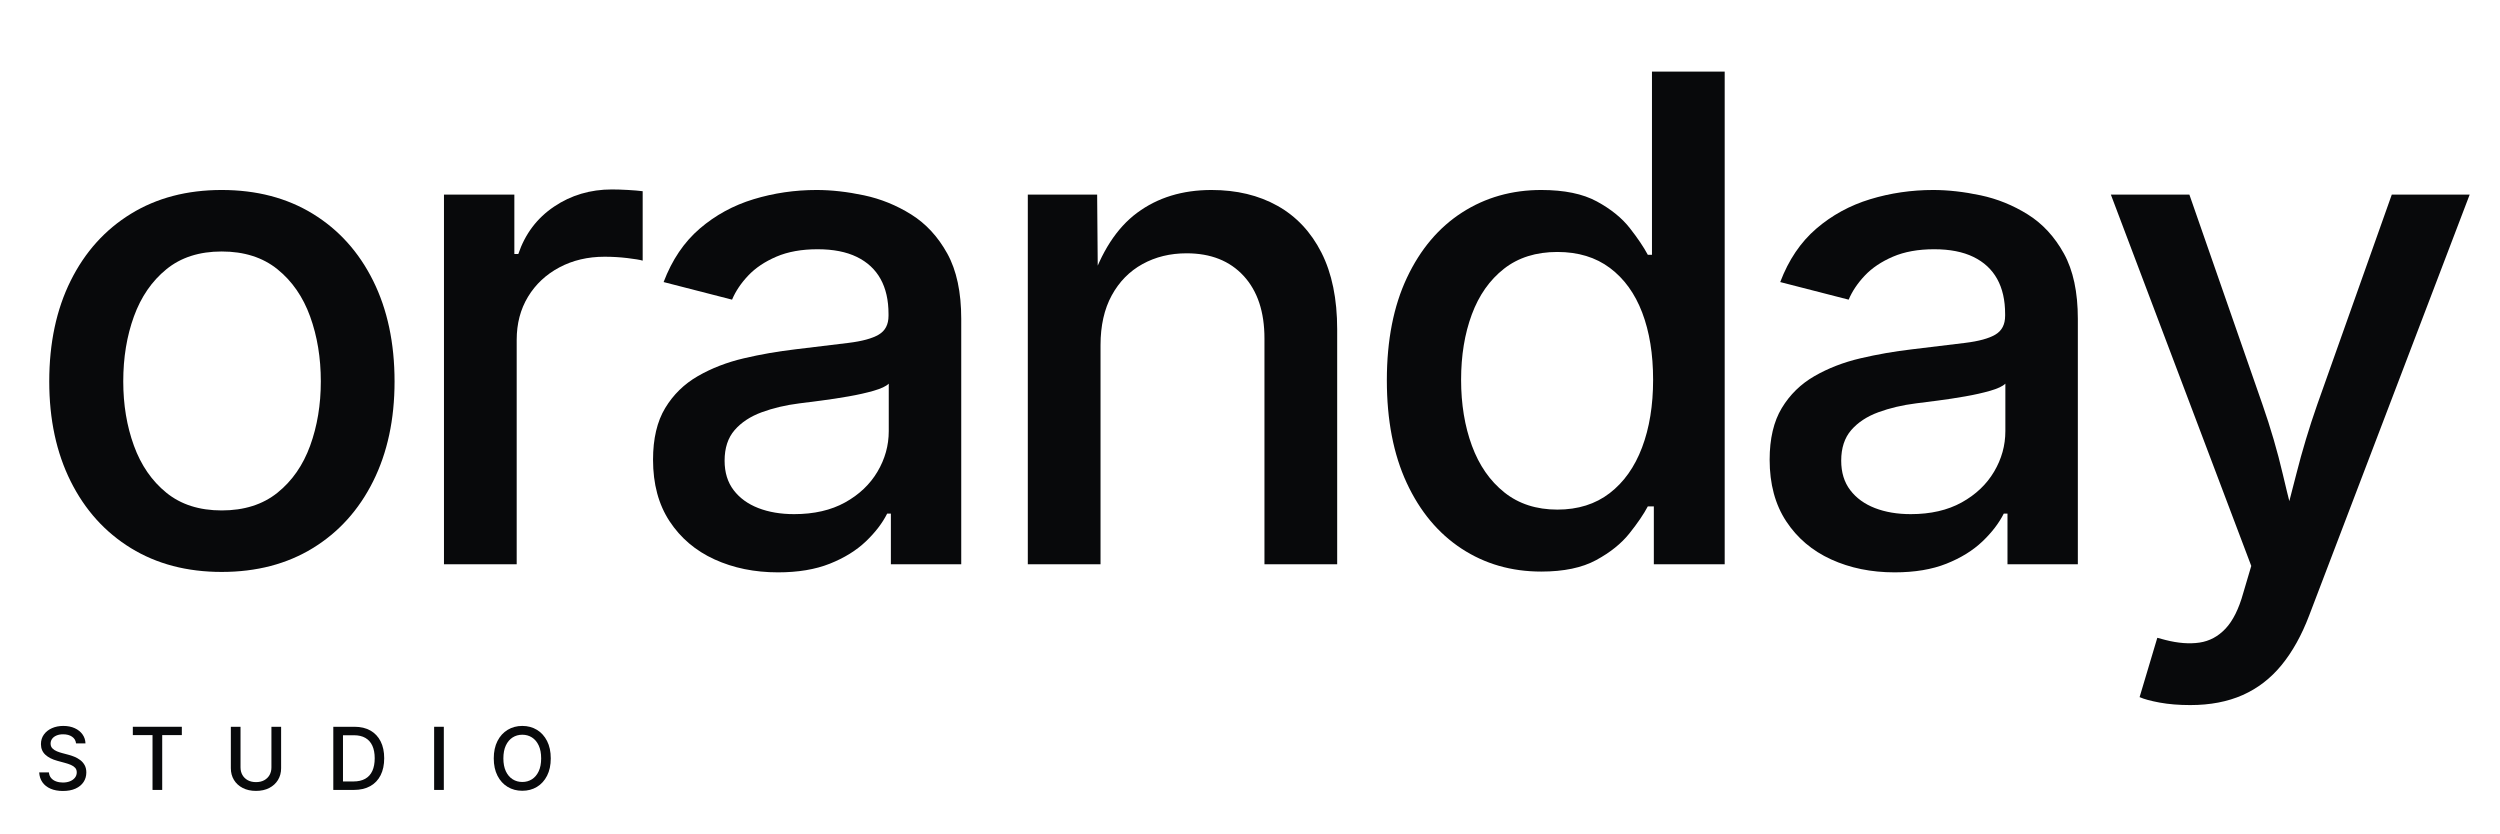
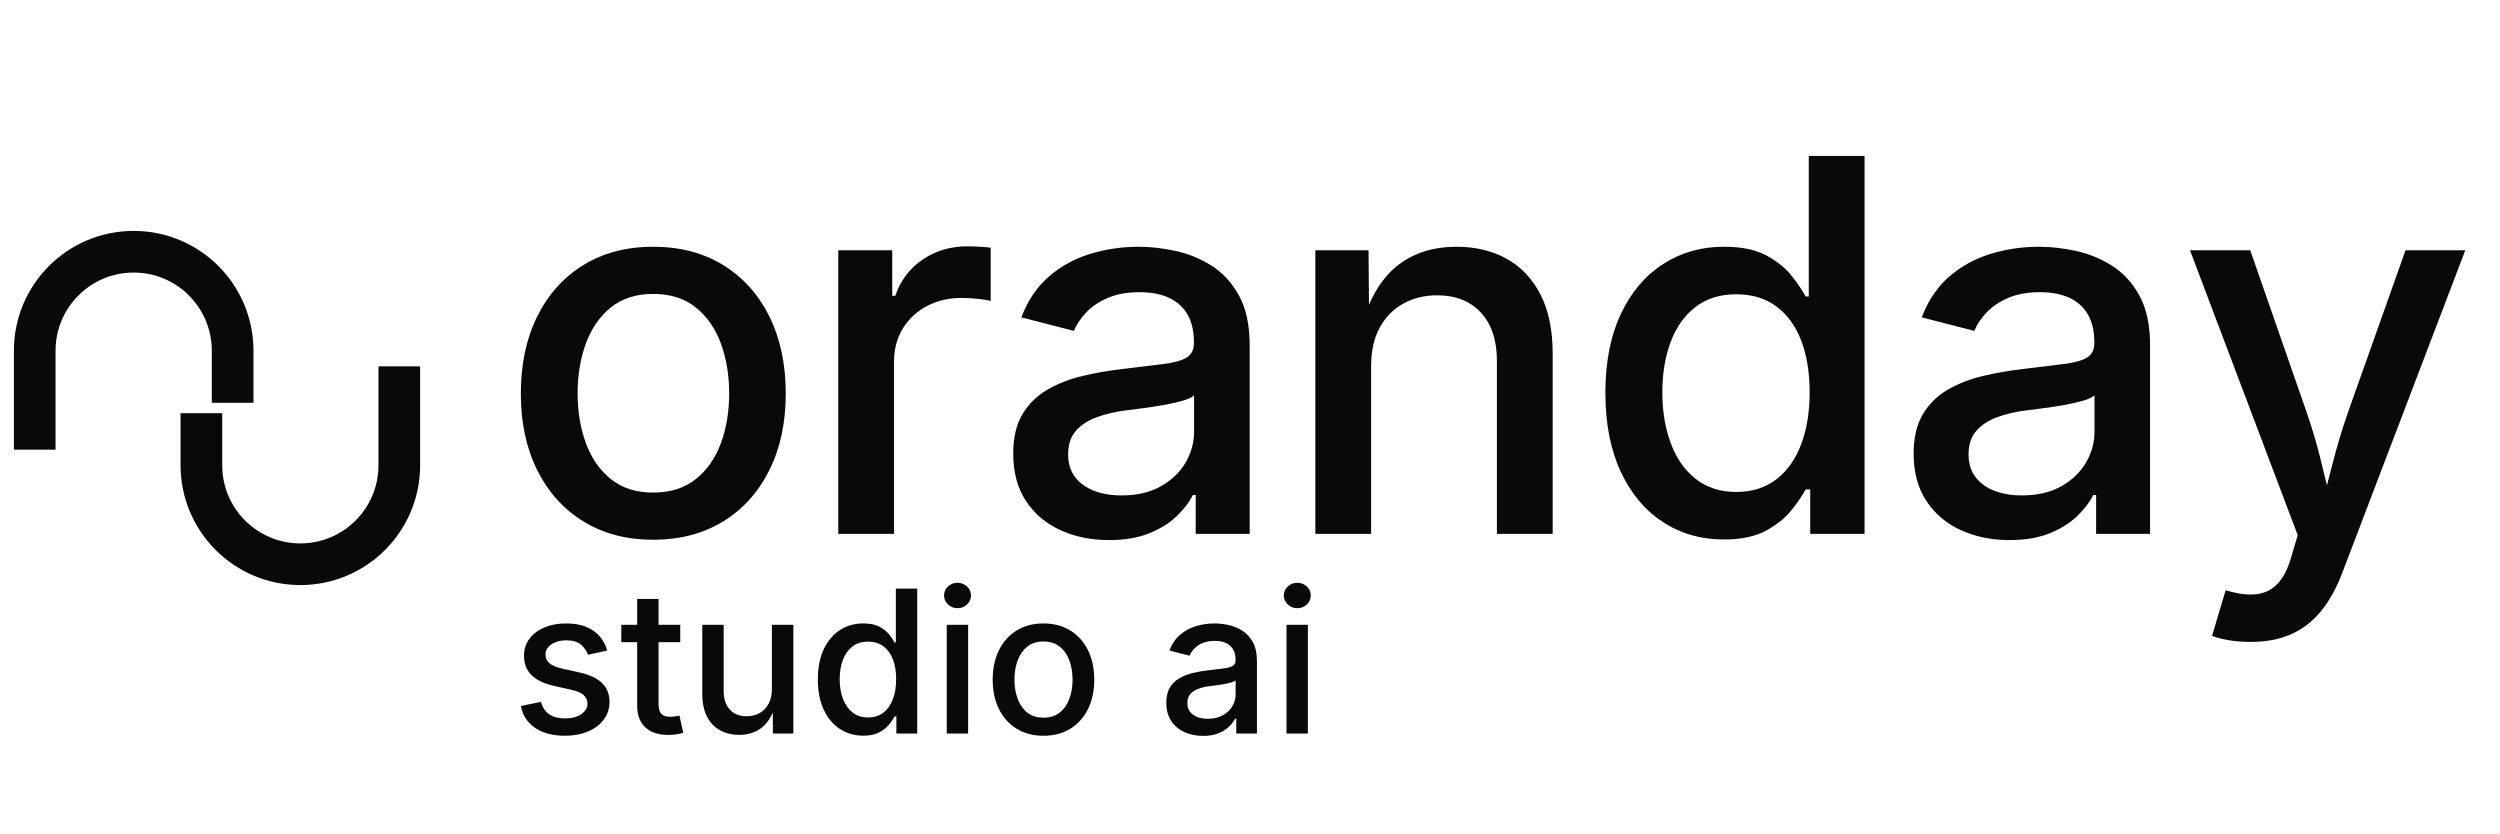
- <svg xmlns="http://www.w3.org/2000/svg" viewBox="0 0 288 96" width="288" height="96" role="img">
-   <g fill="#08090b">
-     <path transform="translate(2.000 65.000) scale(0.038086 -0.038086)" d="M618.04 -23.28Q460.64 -23.28 343.35 48.81Q226.06 120.9 161.25 250.81Q96.44 380.72 96.44 552.72Q96.44 727.18 161.25 857.5Q226.06 987.82 343.35 1059.91Q460.64 1132 618.04 1132Q776.26 1132 893.779 1059.91Q1011.299 987.82 1076.109 857.5Q1140.919 727.18 1140.919 552.72Q1140.919 380.72 1076.109 250.81Q1011.299 120.9 893.779 48.81Q776.26 -23.28 618.04 -23.28ZM618.04 162.739Q720.06 162.739 786.671 216.239Q853.281 269.739 885.581 358.48Q917.881 447.22 917.881 553.08Q917.881 659.94 885.581 749.23Q853.281 838.521 786.671 892.251Q720.06 945.981 618.04 945.981Q516.659 945.981 450.779 892.251Q384.899 838.521 352.599 749.64Q320.299 660.76 320.299 553.08Q320.299 447.22 352.599 358.48Q384.899 269.739 450.779 216.239Q516.659 162.739 618.04 162.739Z" />
-     <path transform="translate(45.512 65.000) scale(0.038086 -0.038086)" d="M147.92 0V1118H360.799V938.44H372.799Q403.619 1029.56 480.779 1081.6Q557.939 1133.64 655.959 1133.64Q677.039 1133.64 704.269 1132.1Q731.499 1130.56 748.939 1128.3V918.321Q736.979 921.941 702.909 926.031Q668.839 930.121 633.739 930.121Q557.519 930.121 496.989 897.881Q436.459 865.641 402.169 809.121Q367.879 752.601 367.879 678.761V0Z" />
-     <path transform="translate(72.076 65.000) scale(0.038086 -0.038086)" d="M460.74 -24.56Q354.56 -24.56 268.78 14.63Q183 53.82 132.9 129.92Q82.8 206.02 82.8 316.2Q82.8 411.48 119.54 472.38Q156.28 533.28 218.43 569.04Q280.581 604.8 357.131 622.79Q433.681 640.78 513.3 650.06Q612.221 661.98 674.051 669.52Q735.881 677.06 765.481 694.51Q795.081 711.96 795.081 751.34V756.98Q795.081 819.6 770.971 862.97Q746.861 906.341 699.18 929.551Q651.5 952.761 580.52 952.761Q508.08 952.761 455.759 930.281Q403.439 907.801 370.639 873.091Q337.839 838.38 321.819 800.28L114.8 853.501Q152.94 954.061 223.961 1015.07Q294.981 1076.08 386.85 1104.04Q478.72 1132 577.5 1132Q644.839 1132 720.839 1115.89Q796.839 1099.78 863.699 1057.98Q930.559 1016.18 972.799 939.84Q1015.039 863.5 1015.039 742.22V0H802.221V153.08H790.94Q769.241 109.76 726.251 68.8Q683.261 27.84 617.521 1.64Q551.781 -24.56 460.74 -24.56ZM509.56 151.539Q599.84 151.539 663.71 186.939Q727.581 222.34 761.691 279.98Q795.801 337.62 795.801 402.56V546.221Q783.901 534.48 750.321 524.79Q716.74 515.1 674.1 507.64Q631.46 500.18 591.1 494.95Q550.74 489.72 525.1 486.54Q463.34 478.72 411.699 459.76Q360.059 440.8 329.659 405.82Q299.259 370.84 299.259 313.14Q299.259 260 326.559 224.15Q353.859 188.299 401.179 169.919Q448.499 151.539 509.56 151.539Z" />
-     <path transform="translate(112.770 65.000) scale(0.038086 -0.038086)" d="M367.879 662.44V0H147.92V1118H357.639L359.899 844.3H337.239Q385.899 994.26 478.779 1063.13Q571.659 1132 703.519 1132Q817.599 1132 903.049 1084.15Q988.499 1036.3 1036.089 942.53Q1083.679 848.76 1083.679 710.36V0H863.72V682.94Q863.72 803.661 800.81 872.071Q737.9 940.481 628.28 940.481Q553.859 940.481 494.809 907.911Q435.759 875.341 401.819 813.291Q367.879 751.241 367.879 662.44Z" />
-     <path transform="translate(156.092 65.000) scale(0.038086 -0.038086)" d="M563.501 -22.2Q428.1 -22.2 322.27 47.27Q216.44 116.74 156.44 246.2Q96.44 375.66 96.44 556.36Q96.44 738.04 157.39 867Q218.34 995.96 324.08 1063.98Q429.82 1132 563.601 1132Q667.921 1132 731.651 1097.35Q795.381 1062.7 831.321 1016.75Q867.261 970.8 885.801 935.94H898.361V1490H1118.319V0H904.001V174.98H885.801Q866.901 139.3 830.051 93.16Q793.201 47.02 729.331 12.41Q665.461 -22.2 563.501 -22.2ZM612.28 165.259Q705.82 165.259 770.42 214.979Q835.02 264.699 868.411 353.219Q901.801 441.74 901.801 558Q901.801 674.62 868.821 761.181Q835.84 847.741 771.24 896.141Q706.64 944.541 612.28 944.541Q515.459 944.541 450.629 893.681Q385.799 842.821 353.409 755.44Q321.019 668.06 321.019 558Q321.019 447.3 353.819 358.279Q386.619 269.259 451.859 217.259Q517.099 165.259 612.28 165.259Z" />
-     <path transform="translate(200.709 65.000) scale(0.038086 -0.038086)" d="M460.74 -24.56Q354.56 -24.56 268.78 14.63Q183 53.82 132.9 129.92Q82.8 206.02 82.8 316.2Q82.8 411.48 119.54 472.38Q156.28 533.28 218.43 569.04Q280.581 604.8 357.131 622.79Q433.681 640.78 513.3 650.06Q612.221 661.98 674.051 669.52Q735.881 677.06 765.481 694.51Q795.081 711.96 795.081 751.34V756.98Q795.081 819.6 770.971 862.97Q746.861 906.341 699.18 929.551Q651.5 952.761 580.52 952.761Q508.08 952.761 455.759 930.281Q403.439 907.801 370.639 873.091Q337.839 838.38 321.819 800.28L114.8 853.501Q152.94 954.061 223.961 1015.07Q294.981 1076.08 386.85 1104.04Q478.72 1132 577.5 1132Q644.839 1132 720.839 1115.89Q796.839 1099.78 863.699 1057.98Q930.559 1016.18 972.799 939.84Q1015.039 863.5 1015.039 742.22V0H802.221V153.08H790.94Q769.241 109.76 726.251 68.8Q683.261 27.84 617.521 1.64Q551.781 -24.56 460.74 -24.56ZM509.56 151.539Q599.84 151.539 663.71 186.939Q727.581 222.34 761.691 279.98Q795.801 337.62 795.801 402.56V546.221Q783.901 534.48 750.321 524.79Q716.74 515.1 674.1 507.64Q631.46 500.18 591.1 494.95Q550.74 489.72 525.1 486.54Q463.34 478.72 411.699 459.76Q360.059 440.8 329.659 405.82Q299.259 370.84 299.259 313.14Q299.259 260 326.559 224.15Q353.859 188.299 401.179 169.919Q448.499 151.539 509.56 151.539Z" />
-     <path transform="translate(241.403 65.000) scale(0.038086 -0.038086)" d="M133.34 -401.94 186.9 -222.541 211.84 -229.161Q268.82 -243.701 314.36 -237.021Q359.9 -230.341 393.38 -194.681Q426.86 -159.021 446.84 -87.12L471.1 -5.1L46.44 1118H283.939L505.199 482.539Q542.119 376.559 566.589 271.949Q591.06 167.339 619.52 63.419H552.26Q580.72 167.339 607.31 272.539Q633.9 377.739 670.54 482.539L896.14 1118H1131.739L646.138 -155.3Q612.138 -244.66 562.748 -305.04Q513.359 -365.42 445.049 -395.71Q376.739 -426 286.579 -426Q234.8 -426 194.04 -418.46Q153.28 -410.92 133.34 -401.94Z" />
-     <path transform="translate(4.000 91.000) scale(0.004883 -0.004883)" d="M665.1 -24.56Q498.16 -24.56 374.98 28.43Q251.8 81.42 182.46 179.69Q113.12 277.959 105.56 414.119H334.579Q341.859 332.999 387.529 279.849Q433.199 226.699 505.919 200.649Q578.64 174.599 664.02 174.599Q758.54 174.599 832.47 204.539Q906.401 234.479 948.991 288.809Q991.581 343.139 991.581 414.58Q991.581 479.74 954.501 521.23Q917.421 562.72 853.66 590.28Q789.9 617.84 709.36 638.94L534.76 686.521Q351.7 735.901 249.27 832.071Q146.84 928.241 146.84 1081.1Q146.84 1209.98 216.46 1306.64Q286.08 1403.3 405.59 1456.65Q525.1 1510 675.04 1510Q828.16 1510 944.489 1456.47Q1060.819 1402.94 1127.399 1309.84Q1193.979 1216.74 1197.439 1097.801H975.081Q963.521 1200.321 880.17 1256.401Q796.82 1312.481 670.12 1312.481Q580.24 1312.481 513.589 1284.041Q446.939 1255.601 410.719 1206.231Q374.499 1156.861 374.499 1093.52Q374.499 1023.26 417.959 979.54Q461.419 935.82 523.959 910.58Q586.499 885.34 643.379 870.34L787.52 832.039Q858.859 814.24 934.239 783.54Q1009.619 752.84 1073.909 704.36Q1138.199 655.88 1177.819 584.29Q1217.439 512.7 1217.439 412.12Q1217.439 285.62 1152.319 186.81Q1087.199 88 963.679 31.72Q840.16 -24.56 665.1 -24.56Z" />
-     <path transform="translate(14.860 91.000) scale(0.004883 -0.004883)" d="M90.44 1293.561V1490H1246.679V1293.561H783.639V0H555.12V1293.561Z" />
-     <path transform="translate(25.788 91.000) scale(0.004883 -0.004883)" d="M758.5 -22.92Q579.62 -22.92 445.78 45.81Q311.94 114.54 238.411 235.35Q164.881 356.16 164.881 512.22V1490H393.399V530.64Q393.399 430.299 437.929 352.199Q482.459 274.099 564.25 229.249Q646.04 184.399 758.5 184.399Q871.141 184.399 952.611 229.249Q1034.081 274.099 1078.201 352.199Q1122.321 430.299 1122.321 530.64V1490H1350.84V512.22Q1350.84 356.16 1277.22 235.35Q1203.6 114.54 1070.49 45.81Q937.38 -22.92 758.5 -22.92Z" />
-     <path transform="translate(37.591 91.000) scale(0.004883 -0.004883)" d="M649.5 0H280.86V199.679H636.78Q806 199.679 918.121 262.969Q1030.241 326.259 1086.001 448.61Q1141.761 570.96 1141.761 747.28Q1141.761 922.14 1086.231 1043.26Q1030.701 1164.381 921.501 1227.351Q812.3 1290.321 649.38 1290.321H273.22V1490H664Q884.16 1490 1040.91 1400.91Q1197.66 1311.82 1281.69 1145.23Q1365.72 978.64 1365.72 747.28Q1365.72 514.46 1281.37 347.05Q1197.02 179.64 1036.76 89.82Q876.5 0 649.5 0ZM393.399 1490V0H164.881V1490Z" />
-     <path transform="translate(49.207 91.000) scale(0.004883 -0.004883)" d="M393.399 1490V0H164.881V1490Z" />
-     <path transform="translate(56.332 91.000) scale(0.004883 -0.004883)" d="M785.8 -20Q592.64 -20 440.44 71.69Q288.24 163.38 200.44 334.7Q112.64 506.02 112.64 744Q112.64 983.16 200.44 1154.57Q288.24 1325.98 440.44 1417.99Q592.64 1510 785.8 1510Q978.96 1510 1130.66 1417.99Q1282.36 1325.98 1369.84 1154.57Q1457.319 983.16 1457.319 744Q1457.319 505.84 1369.84 334.52Q1282.36 163.2 1130.66 71.6Q978.96 -20 785.8 -20ZM785.8 187.679Q913.04 187.679 1013.52 251.579Q1114.001 315.479 1172.371 439.869Q1230.741 564.26 1230.741 744Q1230.741 925.56 1172.371 1050.041Q1114.001 1174.521 1013.52 1238.421Q913.04 1302.321 785.8 1302.321Q657.92 1302.321 557.029 1238.011Q456.139 1173.701 397.679 1049.221Q339.219 924.74 339.219 744Q339.219 564.26 397.679 440.279Q456.139 316.299 557.029 251.989Q657.92 187.679 785.8 187.679Z" />
+ <svg xmlns="http://www.w3.org/2000/svg" width="288" height="96" viewBox="0 0 288 96" role="img" aria-labelledby="title">
+   <g transform="translate(1 23) scale(.6)" fill="none" stroke="#08090B" stroke-width="8" stroke-linecap="butt" stroke-linejoin="round">
+     <path d="M5 48V29C5 18.507 13.507 10 24 10S43 18.507 43 29V39" />
+     <path d="M37 41V51C37 61.493 45.507 70 56 70S75 61.493 75 51V32" />
+   </g>
+   <g fill="#08090B" transform="translate(57.18213 61.5) scale(0.02921879 -0.02921879)">
+     <path d="M618.04 -23.28Q460.64 -23.28 343.35 48.81Q226.06 120.9 161.25 250.81Q96.44 380.72 96.44 552.72Q96.44 727.18 161.25 857.5Q226.06 987.82 343.35 1059.91Q460.64 1132 618.04 1132Q776.26 1132 893.779 1059.91Q1011.299 987.82 1076.109 857.5Q1140.919 727.18 1140.919 552.72Q1140.919 380.72 1076.109 250.81Q1011.299 120.9 893.779 48.81Q776.26 -23.28 618.04 -23.28ZM618.04 162.739Q720.06 162.739 786.671 216.239Q853.281 269.739 885.581 358.48Q917.881 447.22 917.881 553.08Q917.881 659.94 885.581 749.23Q853.281 838.521 786.671 892.251Q720.06 945.981 618.04 945.981Q516.659 945.981 450.779 892.251Q384.899 838.521 352.599 749.64Q320.299 660.76 320.299 553.08Q320.299 447.22 352.599 358.48Q384.899 269.739 450.779 216.239Q516.659 162.739 618.04 162.739Z" transform="translate(0 0)" />
+     <path d="M147.92 0V1118H360.799V938.44H372.799Q403.619 1029.56 480.779 1081.6Q557.939 1133.64 655.959 1133.64Q677.039 1133.64 704.269 1132.1Q731.499 1130.56 748.939 1128.3V918.321Q736.979 921.941 702.909 926.031Q668.839 930.121 633.739 930.121Q557.519 930.121 496.989 897.881Q436.459 865.641 402.169 809.121Q367.879 752.601 367.879 678.761V0Z" transform="translate(1200 0)" />
+     <path d="M460.74 -24.56Q354.56 -24.56 268.78 14.63Q183 53.82 132.9 129.92Q82.8 206.02 82.8 316.2Q82.8 411.48 119.54 472.38Q156.28 533.28 218.43 569.04Q280.581 604.8 357.131 622.79Q433.681 640.78 513.3 650.06Q612.221 661.98 674.051 669.52Q735.881 677.06 765.481 694.51Q795.081 711.96 795.081 751.34V756.98Q795.081 819.6 770.971 862.97Q746.861 906.341 699.18 929.551Q651.5 952.761 580.52 952.761Q508.08 952.761 455.759 930.281Q403.439 907.801 370.639 873.091Q337.839 838.38 321.819 800.28L114.8 853.501Q152.94 954.061 223.961 1015.07Q294.981 1076.08 386.85 1104.04Q478.72 1132 577.5 1132Q644.839 1132 720.839 1115.89Q796.839 1099.78 863.699 1057.98Q930.559 1016.18 972.799 939.84Q1015.039 863.5 1015.039 742.22V0H802.221V153.08H790.94Q769.241 109.76 726.251 68.8Q683.261 27.84 617.521 1.64Q551.781 -24.56 460.74 -24.56ZM509.56 151.539Q599.84 151.539 663.71 186.939Q727.581 222.34 761.691 279.98Q795.801 337.62 795.801 402.56V546.221Q783.901 534.48 750.321 524.79Q716.74 515.1 674.1 507.64Q631.46 500.18 591.1 494.95Q550.74 489.72 525.1 486.54Q463.34 478.72 411.699 459.76Q360.059 440.8 329.659 405.82Q299.259 370.84 299.259 313.14Q299.259 260 326.559 224.15Q353.859 188.299 401.179 169.919Q448.499 151.539 509.56 151.539Z" transform="translate(1955 0)" />
+     <path d="M367.879 662.44V0H147.92V1118H357.639L359.899 844.3H337.239Q385.899 994.26 478.779 1063.13Q571.659 1132 703.519 1132Q817.599 1132 903.049 1084.15Q988.499 1036.3 1036.089 942.53Q1083.679 848.76 1083.679 710.36V0H863.72V682.94Q863.72 803.661 800.81 872.071Q737.9 940.481 628.28 940.481Q553.859 940.481 494.809 907.911Q435.759 875.341 401.819 813.291Q367.879 751.241 367.879 662.44Z" transform="translate(3081 0)" />
+     <path d="M563.501 -22.2Q428.1 -22.2 322.27 47.27Q216.44 116.74 156.44 246.2Q96.44 375.66 96.44 556.36Q96.44 738.04 157.39 867Q218.34 995.96 324.08 1063.98Q429.82 1132 563.601 1132Q667.921 1132 731.651 1097.35Q795.381 1062.7 831.321 1016.75Q867.261 970.8 885.801 935.94H898.361V1490H1118.319V0H904.001V174.98H885.801Q866.901 139.3 830.051 93.16Q793.201 47.02 729.331 12.41Q665.461 -22.2 563.501 -22.2ZM612.28 165.259Q705.82 165.259 770.42 214.979Q835.02 264.699 868.411 353.219Q901.801 441.74 901.801 558Q901.801 674.62 868.821 761.181Q835.84 847.741 771.24 896.141Q706.64 944.541 612.28 944.541Q515.459 944.541 450.629 893.681Q385.799 842.821 353.409 755.44Q321.019 668.06 321.019 558Q321.019 447.3 353.819 358.279Q386.619 269.259 451.859 217.259Q517.099 165.259 612.28 165.259Z" transform="translate(4276 0)" />
+     <path d="M460.74 -24.56Q354.56 -24.56 268.78 14.63Q183 53.82 132.9 129.92Q82.8 206.02 82.8 316.2Q82.8 411.48 119.54 472.38Q156.28 533.28 218.43 569.04Q280.581 604.8 357.131 622.79Q433.681 640.78 513.3 650.06Q612.221 661.98 674.051 669.52Q735.881 677.06 765.481 694.51Q795.081 711.96 795.081 751.34V756.98Q795.081 819.6 770.971 862.97Q746.861 906.341 699.18 929.551Q651.5 952.761 580.52 952.761Q508.08 952.761 455.759 930.281Q403.439 907.801 370.639 873.091Q337.839 838.38 321.819 800.28L114.8 853.501Q152.94 954.061 223.961 1015.07Q294.981 1076.08 386.85 1104.04Q478.72 1132 577.5 1132Q644.839 1132 720.839 1115.89Q796.839 1099.78 863.699 1057.98Q930.559 1016.18 972.799 939.84Q1015.039 863.5 1015.039 742.22V0H802.221V153.08H790.94Q769.241 109.76 726.251 68.8Q683.261 27.84 617.521 1.64Q551.781 -24.56 460.74 -24.56ZM509.56 151.539Q599.84 151.539 663.71 186.939Q727.581 222.34 761.691 279.98Q795.801 337.62 795.801 402.56V546.221Q783.901 534.48 750.321 524.79Q716.74 515.1 674.1 507.64Q631.46 500.18 591.1 494.95Q550.74 489.72 525.1 486.54Q463.34 478.72 411.699 459.76Q360.059 440.8 329.659 405.82Q299.259 370.84 299.259 313.14Q299.259 260 326.559 224.15Q353.859 188.299 401.179 169.919Q448.499 151.539 509.56 151.539Z" transform="translate(5505 0)" />
+     <path d="M133.34 -401.94 186.9 -222.541 211.84 -229.161Q268.82 -243.701 314.36 -237.021Q359.9 -230.341 393.38 -194.681Q426.86 -159.021 446.84 -87.12L471.1 -5.1L46.44 1118H283.939L505.199 482.539Q542.119 376.559 566.589 271.949Q591.06 167.339 619.52 63.419H552.26Q580.72 167.339 607.31 272.539Q633.9 377.739 670.54 482.539L896.14 1118H1131.739L646.138 -155.3Q612.138 -244.66 562.748 -305.04Q513.359 -365.42 445.049 -395.71Q376.739 -426 286.579 -426Q234.8 -426 194.04 -418.46Q153.28 -410.92 133.34 -401.94Z" transform="translate(6631 0)" />
+   </g>
+   <g fill="#08090B" transform="translate(58.9031 84.5) scale(0.01120196 -0.01120196)">
+     <path d="M549.34 -23.28Q427.68 -23.28 333.32 11.93Q238.96 47.14 178.35 115.57Q117.74 184 97.92 282.52L305.099 325.859Q328.379 238.539 391.009 196.889Q453.639 155.239 550.939 155.239Q657.5 155.239 720.43 199.479Q783.36 243.72 783.36 306.42Q783.36 359.74 744.57 394.73Q705.78 429.72 625.84 447.46L437.68 490.02Q282.44 525.12 206.46 601.88Q130.48 678.64 130.48 799.16Q130.48 898.94 186.01 973.79Q241.54 1048.64 339 1090.32Q436.46 1132 562.84 1132Q683.779 1132 769.769 1096.78Q855.759 1061.56 909.319 998.99Q962.879 936.42 986.439 853.28L789.06 809.66Q767.86 868.76 716.07 913.531Q664.28 958.301 565.1 958.301Q473.739 958.301 412.729 917.251Q351.719 876.2 351.719 812.5Q351.719 757.16 392.489 722.45Q433.259 687.74 524.959 666.9L704.579 626.9Q859.999 591.98 935.069 516.75Q1010.139 441.52 1010.139 324.9Q1010.139 222.94 951.759 144.46Q893.379 65.98 789.469 21.35Q685.559 -23.28 549.34 -23.28Z" transform="translate(0 0)" />
+     <path d="M626.439 1118V939.161H20V1118ZM183.32 1384H403.279V302.419Q403.279 234.619 431.529 203.179Q459.779 171.739 525.199 171.739Q542.379 171.739 570.319 175.829Q598.259 179.919 618.279 183.919L657.259 7.62Q621.879 -4 581.789 -9.27Q541.7 -14.54 503.28 -14.54Q350.54 -14.54 266.93 63.67Q183.32 141.88 183.32 284.28Z" transform="translate(1111 0)" />
+     <path d="M528.9 -14Q415 -14 329.05 33.85Q243.1 81.7 195.51 175.88Q147.92 270.06 147.92 407.64V1118H367.879V435.06Q367.879 314.339 431.199 245.929Q494.519 177.519 604.139 177.519Q678.74 177.519 737.29 210.089Q795.84 242.659 829.78 305.209Q863.72 367.759 863.72 455.56V1118H1084.499V0H873.96L872.52 273.7H894.36Q844.88 122.1 751.18 54.05Q657.48 -14 528.9 -14Z" transform="translate(1816 0)" />
+     <path d="M563.501 -22.2Q428.1 -22.2 322.27 47.27Q216.44 116.74 156.44 246.2Q96.44 375.66 96.44 556.36Q96.44 738.04 157.39 867Q218.34 995.96 324.08 1063.98Q429.82 1132 563.601 1132Q667.921 1132 731.651 1097.35Q795.381 1062.7 831.321 1016.75Q867.261 970.8 885.801 935.94H898.361V1490H1118.319V0H904.001V174.98H885.801Q866.901 139.3 830.051 93.16Q793.201 47.02 729.331 12.41Q665.461 -22.2 563.501 -22.2ZM612.28 165.259Q705.82 165.259 770.42 214.979Q835.02 264.699 868.411 353.219Q901.801 441.74 901.801 558Q901.801 674.62 868.821 761.181Q835.84 847.741 771.24 896.141Q706.64 944.541 612.28 944.541Q515.459 944.541 450.629 893.681Q385.799 842.821 353.409 755.44Q321.019 668.06 321.019 558Q321.019 447.3 353.819 358.279Q386.619 269.259 451.859 217.259Q517.099 165.259 612.28 165.259Z" transform="translate(3056 0)" />
+     <path d="M147.92 0V1118H367.879V0ZM258.54 1288.581Q201.96 1288.581 161.18 1327.01Q120.4 1365.439 120.4 1419.241Q120.4 1474.14 161.18 1512.06Q201.96 1549.98 258.54 1549.98Q315.888 1549.98 356.694 1512.079Q397.499 1474.178 397.499 1419.25Q397.499 1365.42 356.694 1327Q315.888 1288.581 258.54 1288.581Z" transform="translate(4330 0)" />
+     <path d="M618.04 -23.28Q460.64 -23.28 343.35 48.81Q226.06 120.9 161.25 250.81Q96.44 380.72 96.44 552.72Q96.44 727.18 161.25 857.5Q226.06 987.82 343.35 1059.91Q460.64 1132 618.04 1132Q776.26 1132 893.779 1059.91Q1011.299 987.82 1076.109 857.5Q1140.919 727.18 1140.919 552.72Q1140.919 380.72 1076.109 250.81Q1011.299 120.9 893.779 48.81Q776.26 -23.28 618.04 -23.28ZM618.04 162.739Q720.06 162.739 786.671 216.239Q853.281 269.739 885.581 358.48Q917.881 447.22 917.881 553.08Q917.881 659.94 885.581 749.23Q853.281 838.521 786.671 892.251Q720.06 945.981 618.04 945.981Q516.659 945.981 450.779 892.251Q384.899 838.521 352.599 749.64Q320.299 660.76 320.299 553.08Q320.299 447.22 352.599 358.48Q384.899 269.739 450.779 216.239Q516.659 162.739 618.04 162.739Z" transform="translate(4854 0)" />
+     <path d="M460.74 -24.56Q354.56 -24.56 268.78 14.63Q183 53.82 132.9 129.92Q82.8 206.02 82.8 316.2Q82.8 411.48 119.54 472.38Q156.28 533.28 218.43 569.04Q280.581 604.8 357.131 622.79Q433.681 640.78 513.3 650.06Q612.221 661.98 674.051 669.52Q735.881 677.06 765.481 694.51Q795.081 711.96 795.081 751.34V756.98Q795.081 819.6 770.971 862.97Q746.861 906.341 699.18 929.551Q651.5 952.761 580.52 952.761Q508.08 952.761 455.759 930.281Q403.439 907.801 370.639 873.091Q337.839 838.38 321.819 800.28L114.8 853.501Q152.94 954.061 223.961 1015.07Q294.981 1076.08 386.85 1104.04Q478.72 1132 577.5 1132Q644.839 1132 720.839 1115.89Q796.839 1099.78 863.699 1057.98Q930.559 1016.18 972.799 939.84Q1015.039 863.5 1015.039 742.22V0H802.221V153.08H790.94Q769.241 109.76 726.251 68.8Q683.261 27.84 617.521 1.64Q551.781 -24.56 460.74 -24.56ZM509.56 151.539Q599.84 151.539 663.71 186.939Q727.581 222.34 761.691 279.98Q795.801 337.62 795.801 402.56V546.221Q783.901 534.48 750.321 524.79Q716.74 515.1 674.1 507.64Q631.46 500.18 591.1 494.95Q550.74 489.72 525.1 486.54Q463.34 478.72 411.699 459.76Q360.059 440.8 329.659 405.82Q299.259 370.84 299.259 313.14Q299.259 260 326.559 224.15Q353.859 188.299 401.179 169.919Q448.499 151.539 509.56 151.539Z" transform="translate(6653 0)" />
+     <path d="M147.92 0V1118H367.879V0ZM258.54 1288.581Q201.96 1288.581 161.18 1327.01Q120.4 1365.439 120.4 1419.241Q120.4 1474.14 161.18 1512.06Q201.96 1549.98 258.54 1549.98Q315.888 1549.98 356.694 1512.079Q397.499 1474.178 397.499 1419.25Q397.499 1365.42 356.694 1327Q315.888 1288.581 258.54 1288.581Z" transform="translate(7824 0)" />
  </g>
</svg>
